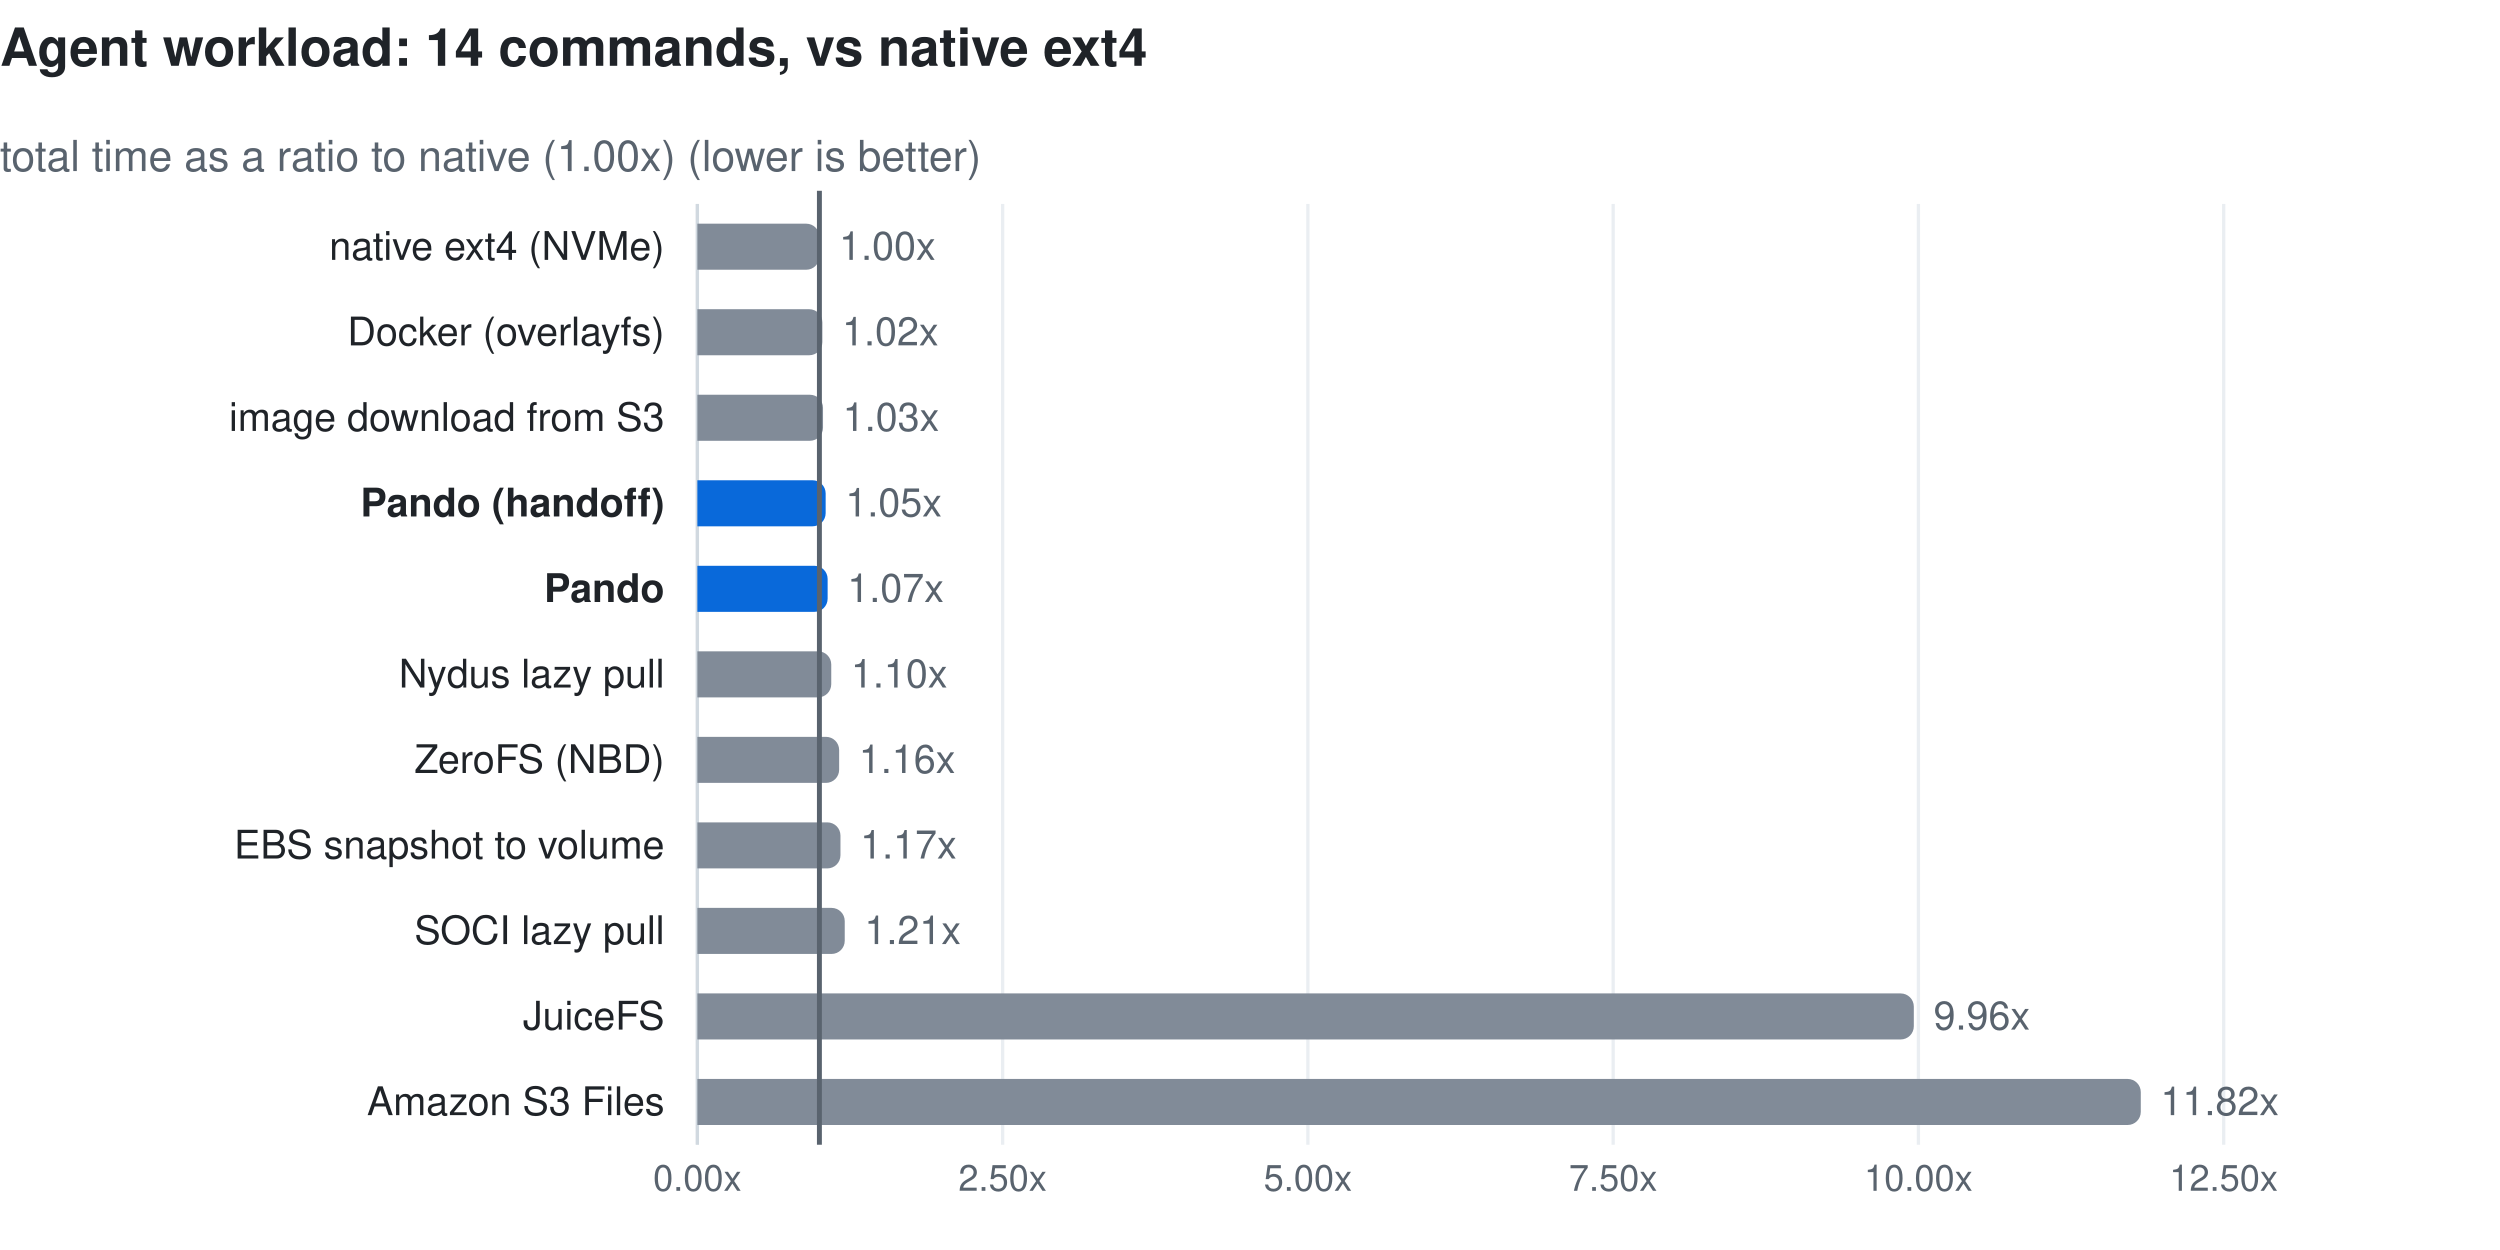
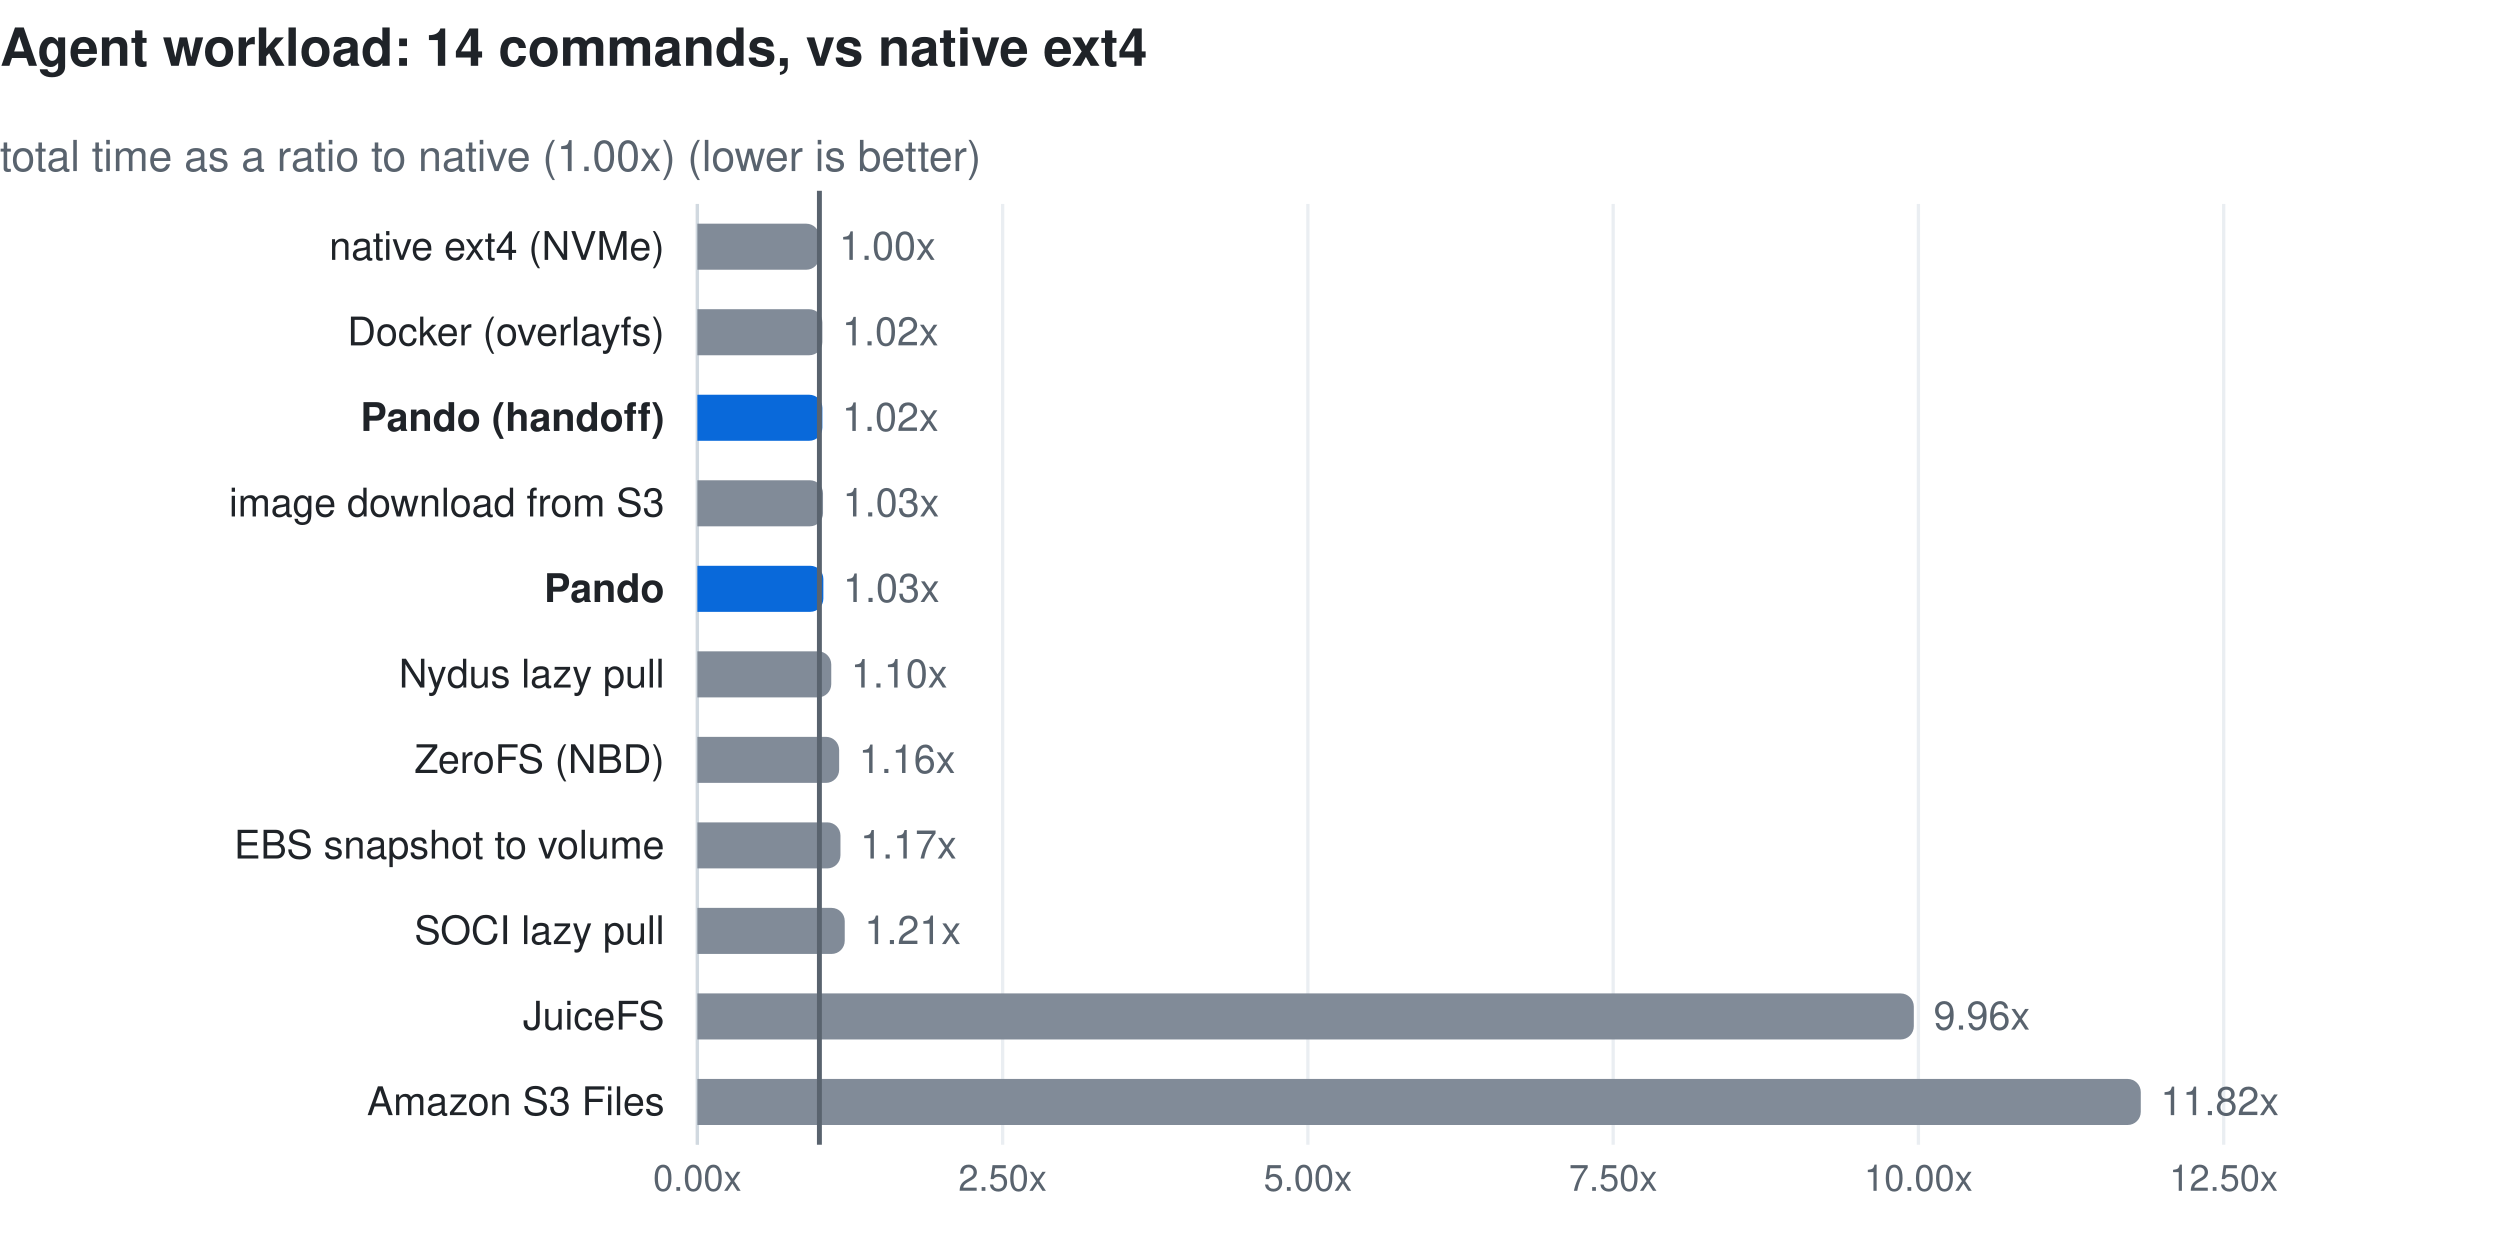
<svg xmlns="http://www.w3.org/2000/svg" width="760" height="380" viewBox="0 0 760 380" font-family="-apple-system, BlinkMacSystemFont, 'Segoe UI', Helvetica, Arial, sans-serif" role="img">
  <text x="0" y="20" font-size="16" font-weight="600" fill="#1f2328">Agent workload: 14 commands, vs native ext4</text>
  <text x="0" y="52" font-size="13" fill="#59636e">total time as a ratio to native (1.00x) (lower is better)</text>
  <line x1="212.0" y1="62" x2="212.0" y2="348" stroke="#eaeef2" stroke-width="1" />
  <text x="212.0" y="362" font-size="11" fill="#59636e" text-anchor="middle">0.00x</text>
  <line x1="304.8" y1="62" x2="304.8" y2="348" stroke="#eaeef2" stroke-width="1" />
  <text x="304.8" y="362" font-size="11" fill="#59636e" text-anchor="middle">2.50x</text>
  <line x1="397.6" y1="62" x2="397.6" y2="348" stroke="#eaeef2" stroke-width="1" />
  <text x="397.6" y="362" font-size="11" fill="#59636e" text-anchor="middle">5.00x</text>
  <line x1="490.4" y1="62" x2="490.4" y2="348" stroke="#eaeef2" stroke-width="1" />
  <text x="490.4" y="362" font-size="11" fill="#59636e" text-anchor="middle">7.50x</text>
  <line x1="583.2" y1="62" x2="583.2" y2="348" stroke="#eaeef2" stroke-width="1" />
  <text x="583.2" y="362" font-size="11" fill="#59636e" text-anchor="middle">10.00x</text>
  <line x1="676.0" y1="62" x2="676.0" y2="348" stroke="#eaeef2" stroke-width="1" />
  <text x="676.0" y="362" font-size="11" fill="#59636e" text-anchor="middle">12.50x</text>
  <line x1="212" y1="62" x2="212" y2="348" stroke="#d1d9e0" stroke-width="1" />
  <text x="202" y="79.0" font-size="12" fill="#1f2328" text-anchor="end">native ext4 (NVMe)</text>
  <path d="M212,68.0 h33.1 a4,4 0 0 1 4,4 v6 a4,4 0 0 1 -4,4 h-33.1 z" fill="#818b98" />
  <text x="255.1" y="79.0" font-size="12" fill="#59636e">1.00x</text>
  <text x="202" y="105.0" font-size="12" fill="#1f2328" text-anchor="end">Docker (overlayfs)</text>
  <path d="M212,94.0 h34.0 a4,4 0 0 1 4,4 v6 a4,4 0 0 1 -4,4 h-34.0 z" fill="#818b98" />
  <text x="256.0" y="105.0" font-size="12" fill="#59636e">1.02x</text>
-   <text x="202" y="131.0" font-size="12" fill="#1f2328" text-anchor="end">image download from S3</text>
-   <path d="M212,120.0 h34.2 a4,4 0 0 1 4,4 v6 a4,4 0 0 1 -4,4 h-34.2 z" fill="#818b98" />
-   <text x="256.2" y="131.0" font-size="12" fill="#59636e">1.03x</text>
-   <text x="202" y="157.0" font-size="12" fill="#1f2328" text-anchor="end" font-weight="600">Pando (handoff)</text>
-   <path d="M212,146.0 h35.0 a4,4 0 0 1 4,4 v6 a4,4 0 0 1 -4,4 h-35.0 z" fill="#0969da" />
-   <text x="257.0" y="157.0" font-size="12" fill="#59636e">1.05x</text>
+   <text x="202" y="131.0" font-size="12" fill="#1f2328" text-anchor="end" font-weight="600">Pando (handoff)</text>
+   <path d="M212,120.0 h34.0 a4,4 0 0 1 4,4 v6 a4,4 0 0 1 -4,4 h-34.0 z" fill="#0969da" />
+   <text x="256.0" y="131.0" font-size="12" fill="#59636e">1.02x</text>
+   <text x="202" y="157.0" font-size="12" fill="#1f2328" text-anchor="end">image download from S3</text>
+   <path d="M212,146.0 h34.2 a4,4 0 0 1 4,4 v6 a4,4 0 0 1 -4,4 h-34.2 z" fill="#818b98" />
+   <text x="256.2" y="157.0" font-size="12" fill="#59636e">1.03x</text>
  <text x="202" y="183.0" font-size="12" fill="#1f2328" text-anchor="end" font-weight="600">Pando</text>
-   <path d="M212,172.0 h35.6 a4,4 0 0 1 4,4 v6 a4,4 0 0 1 -4,4 h-35.6 z" fill="#0969da" />
-   <text x="257.6" y="183.0" font-size="12" fill="#59636e">1.07x</text>
+   <path d="M212,172.0 h34.3 a4,4 0 0 1 4,4 v6 a4,4 0 0 1 -4,4 h-34.3 z" fill="#0969da" />
+   <text x="256.3" y="183.0" font-size="12" fill="#59636e">1.03x</text>
  <text x="202" y="209.0" font-size="12" fill="#1f2328" text-anchor="end">Nydus lazy pull</text>
  <path d="M212,198.0 h36.7 a4,4 0 0 1 4,4 v6 a4,4 0 0 1 -4,4 h-36.7 z" fill="#818b98" />
  <text x="258.7" y="209.0" font-size="12" fill="#59636e">1.10x</text>
  <text x="202" y="235.0" font-size="12" fill="#1f2328" text-anchor="end">ZeroFS (NBD)</text>
  <path d="M212,224.0 h39.1 a4,4 0 0 1 4,4 v6 a4,4 0 0 1 -4,4 h-39.1 z" fill="#818b98" />
  <text x="261.1" y="235.0" font-size="12" fill="#59636e">1.16x</text>
  <text x="202" y="261.0" font-size="12" fill="#1f2328" text-anchor="end">EBS snapshot to volume</text>
  <path d="M212,250.0 h39.5 a4,4 0 0 1 4,4 v6 a4,4 0 0 1 -4,4 h-39.5 z" fill="#818b98" />
  <text x="261.5" y="261.0" font-size="12" fill="#59636e">1.17x</text>
  <text x="202" y="287.0" font-size="12" fill="#1f2328" text-anchor="end">SOCI lazy pull</text>
  <path d="M212,276.0 h40.8 a4,4 0 0 1 4,4 v6 a4,4 0 0 1 -4,4 h-40.8 z" fill="#818b98" />
  <text x="262.8" y="287.0" font-size="12" fill="#59636e">1.21x</text>
  <text x="202" y="313.0" font-size="12" fill="#1f2328" text-anchor="end">JuiceFS</text>
  <path d="M212,302.0 h365.8 a4,4 0 0 1 4,4 v6 a4,4 0 0 1 -4,4 h-365.8 z" fill="#818b98" />
  <text x="587.8" y="313.0" font-size="12" fill="#59636e">9.96x</text>
  <text x="202" y="339.0" font-size="12" fill="#1f2328" text-anchor="end">Amazon S3 Files</text>
  <path d="M212,328.0 h434.8 a4,4 0 0 1 4,4 v6 a4,4 0 0 1 -4,4 h-434.8 z" fill="#818b98" />
  <text x="656.8" y="339.0" font-size="12" fill="#59636e">11.82x</text>
  <line x1="249.1" y1="58" x2="249.1" y2="348" stroke="#59636e" stroke-width="1.5" />
</svg>
